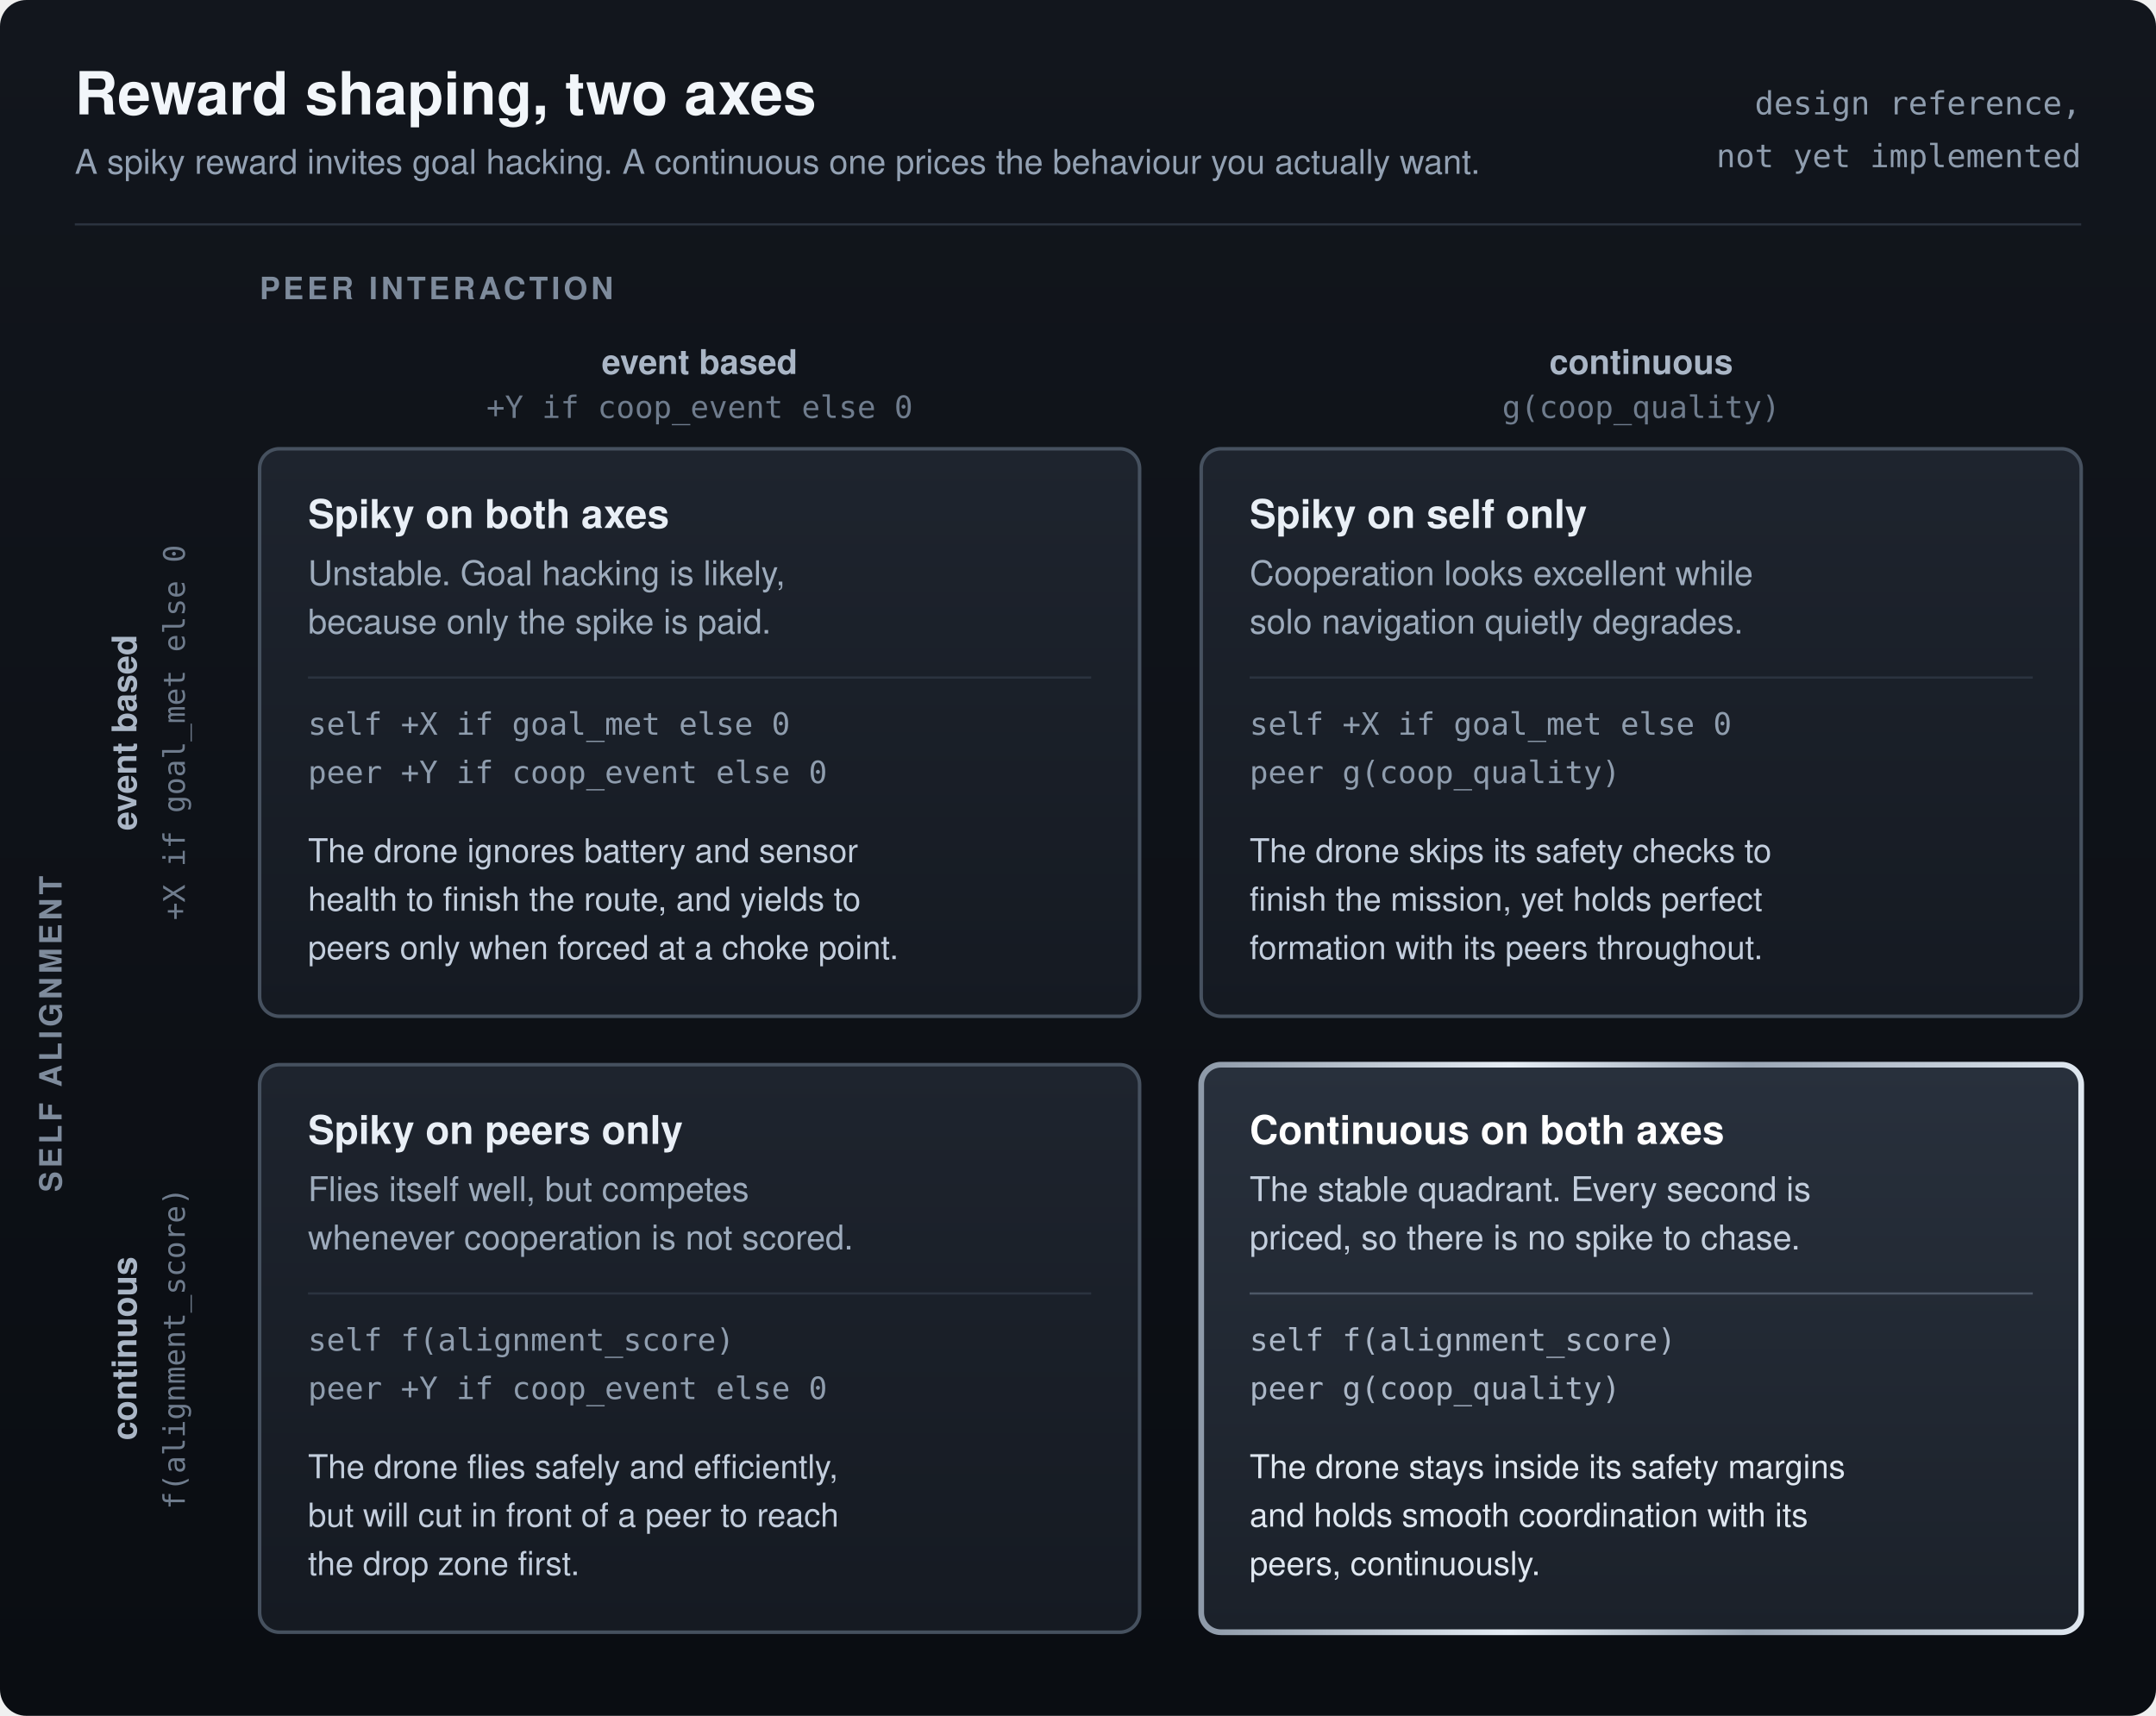
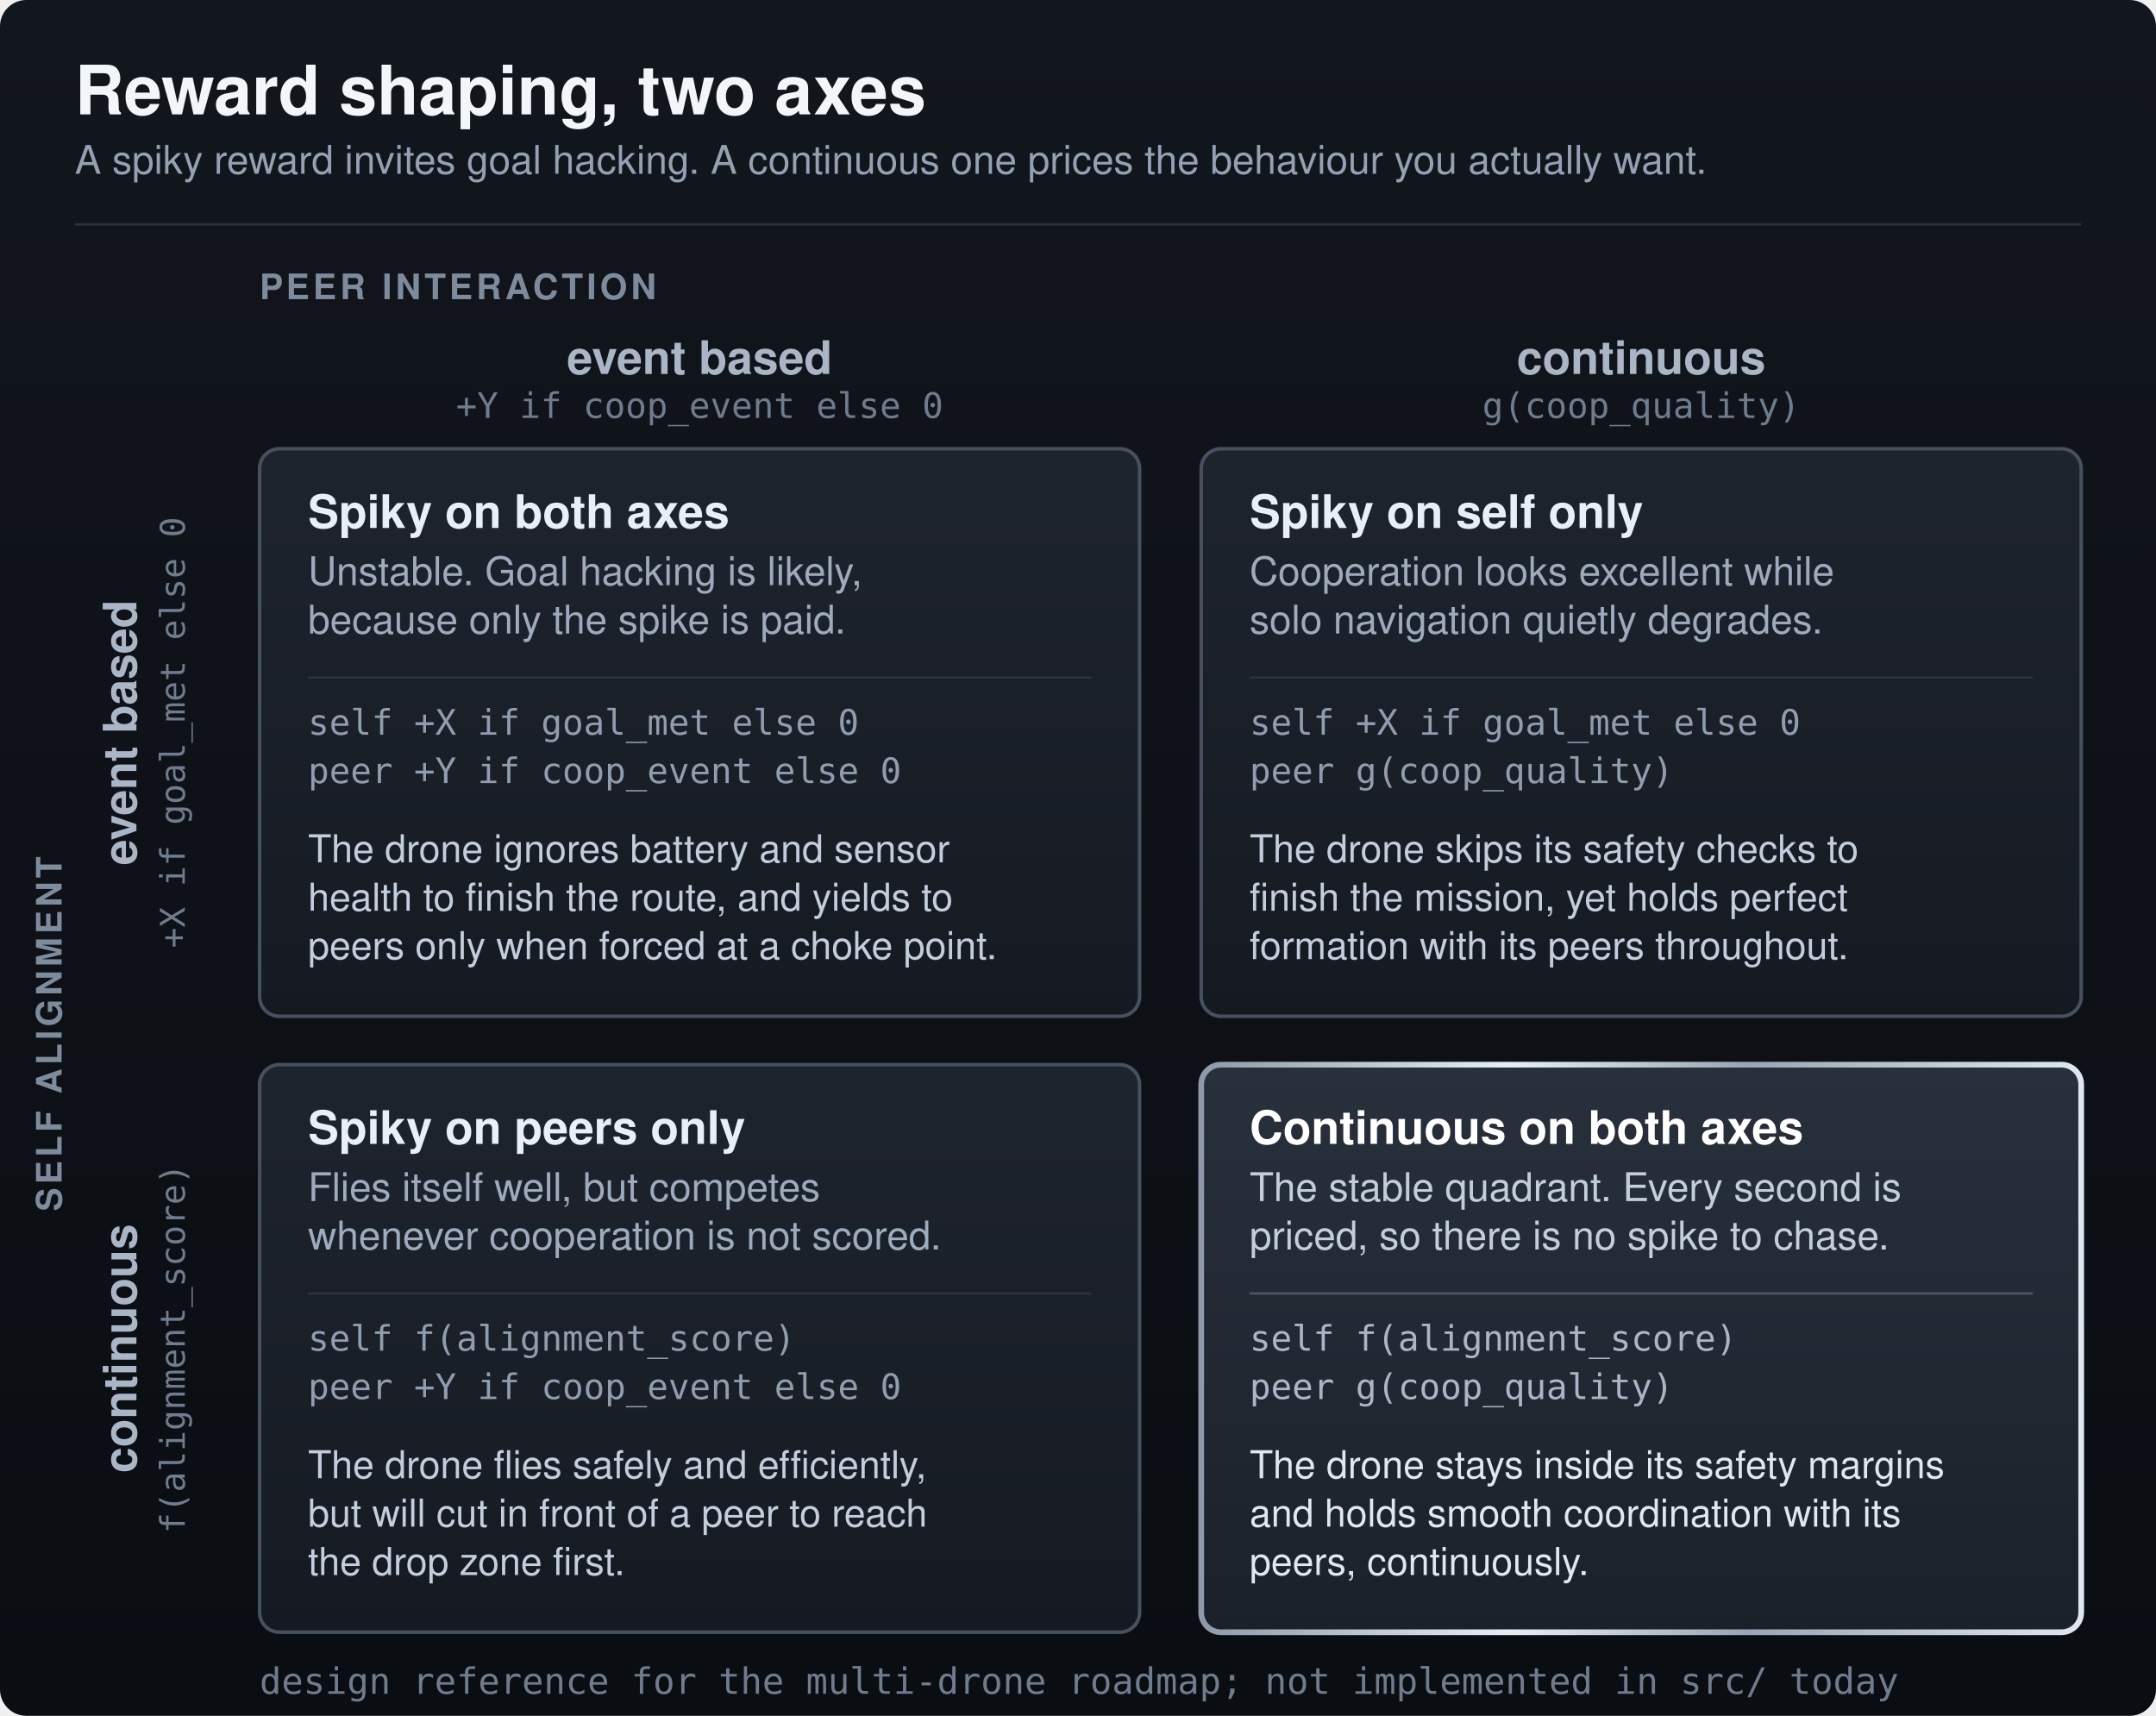
<svg xmlns="http://www.w3.org/2000/svg" viewBox="0 0 980 780" width="980" height="780" role="img" aria-label="Reward shaping on two axes: self alignment against peer interaction, each either event based or continuous, giving four quadrants of which continuous on both axes is the most stable" font-family="ui-sans-serif, -apple-system, BlinkMacSystemFont, Segoe UI, Helvetica, Arial, sans-serif">
  <defs>
    <linearGradient id="bg2" x1="0" y1="0" x2="0" y2="1">
      <stop offset="0" stop-color="#12161d" />
      <stop offset="1" stop-color="#0a0d12" />
    </linearGradient>
    <linearGradient id="chrome2" x1="0" y1="0" x2="1" y2="0">
      <stop offset="0" stop-color="#8d99a8" />
      <stop offset="0.35" stop-color="#e6edf5" />
      <stop offset="0.62" stop-color="#9aa6b5" />
      <stop offset="1" stop-color="#dfe7f0" />
    </linearGradient>
    <linearGradient id="cell" x1="0" y1="0" x2="0" y2="1">
      <stop offset="0" stop-color="#1e242e" />
      <stop offset="1" stop-color="#151a22" />
    </linearGradient>
    <linearGradient id="cellBest" x1="0" y1="0" x2="0" y2="1">
      <stop offset="0" stop-color="#28303c" />
      <stop offset="1" stop-color="#1b212a" />
    </linearGradient>
  </defs>
  <rect x="0" y="0" width="980" height="780" rx="12" fill="url(#bg2)" />
-   <text x="34" y="52" fill="#f2f6fa" font-size="27" font-weight="700">Reward shaping, two axes</text>
-   <text x="34" y="79" fill="#93a1b3" font-size="15.5">A spiky reward invites goal hacking. A continuous one prices the behaviour you actually want.</text>
-   <text x="946" y="52" fill="#8f9dae" font-size="14.5" text-anchor="end" font-family="ui-monospace, SFMono-Regular, Menlo, monospace">design reference,</text>
-   <text x="946" y="76" fill="#8f9dae" font-size="14.5" text-anchor="end" font-family="ui-monospace, SFMono-Regular, Menlo, monospace">not yet implemented</text>
+   <text x="34" y="52" fill="#f2f6fa" font-size="31" font-weight="700">Reward shaping, two axes</text>
+   <text x="34" y="79" fill="#93a1b3" font-size="18">A spiky reward invites goal hacking. A continuous one prices the behaviour you actually want.</text>
  <line x1="34" y1="102" x2="946" y2="102" stroke="#2b333f" stroke-width="1" />
-   <text x="118" y="136" fill="#7e8b9c" font-size="14" font-weight="700" letter-spacing="1.6">PEER INTERACTION</text>
-   <text x="318" y="170" fill="#aab6c6" font-size="15.5" font-weight="700" text-anchor="middle">event based</text>
-   <text x="318" y="190" fill="#6f7c8d" font-size="14" text-anchor="middle" font-family="ui-monospace, SFMono-Regular, Menlo, monospace">+Y if coop_event else 0</text>
-   <text x="746" y="170" fill="#aab6c6" font-size="15.5" font-weight="700" text-anchor="middle">continuous</text>
-   <text x="746" y="190" fill="#6f7c8d" font-size="14" text-anchor="middle" font-family="ui-monospace, SFMono-Regular, Menlo, monospace">g(coop_quality)</text>
-   <text x="0" y="0" fill="#7e8b9c" font-size="14" font-weight="700" letter-spacing="1.6" text-anchor="middle" transform="translate(28,470) rotate(-90)">SELF ALIGNMENT</text>
-   <text x="0" y="0" fill="#aab6c6" font-size="15.5" font-weight="700" text-anchor="middle" transform="translate(62,333) rotate(-90)">event based</text>
-   <text x="0" y="0" fill="#6f7c8d" font-size="13.5" text-anchor="middle" font-family="ui-monospace, SFMono-Regular, Menlo, monospace" transform="translate(84,333) rotate(-90)">+X if goal_met else 0</text>
-   <text x="0" y="0" fill="#aab6c6" font-size="15.5" font-weight="700" text-anchor="middle" transform="translate(62,613) rotate(-90)">continuous</text>
-   <text x="0" y="0" fill="#6f7c8d" font-size="13.5" text-anchor="middle" font-family="ui-monospace, SFMono-Regular, Menlo, monospace" transform="translate(84,613) rotate(-90)">f(alignment_score)</text>
+   <text x="118" y="136" fill="#7e8b9c" font-size="16" font-weight="700" letter-spacing="1.6">PEER INTERACTION</text>
+   <text x="318" y="170" fill="#aab6c6" font-size="21" font-weight="700" text-anchor="middle">event based</text>
+   <text x="318" y="190" fill="#6f7c8d" font-size="16" text-anchor="middle" font-family="ui-monospace, SFMono-Regular, Menlo, monospace">+Y if coop_event else 0</text>
+   <text x="746" y="170" fill="#aab6c6" font-size="21" font-weight="700" text-anchor="middle">continuous</text>
+   <text x="746" y="190" fill="#6f7c8d" font-size="16" text-anchor="middle" font-family="ui-monospace, SFMono-Regular, Menlo, monospace">g(coop_quality)</text>
+   <text x="0" y="0" fill="#7e8b9c" font-size="16" font-weight="700" letter-spacing="1.6" text-anchor="middle" transform="translate(28,470) rotate(-90)">SELF ALIGNMENT</text>
+   <text x="0" y="0" fill="#aab6c6" font-size="21" font-weight="700" text-anchor="middle" transform="translate(62,333) rotate(-90)">event based</text>
+   <text x="0" y="0" fill="#6f7c8d" font-size="15.5" text-anchor="middle" font-family="ui-monospace, SFMono-Regular, Menlo, monospace" transform="translate(84,333) rotate(-90)">+X if goal_met else 0</text>
+   <text x="0" y="0" fill="#aab6c6" font-size="21" font-weight="700" text-anchor="middle" transform="translate(62,613) rotate(-90)">continuous</text>
+   <text x="0" y="0" fill="#6f7c8d" font-size="15.5" text-anchor="middle" font-family="ui-monospace, SFMono-Regular, Menlo, monospace" transform="translate(84,613) rotate(-90)">f(alignment_score)</text>
  <rect x="118" y="204" width="400" height="258" rx="9" fill="url(#cell)" stroke="#46515f" stroke-width="1.6" />
-   <text x="140" y="240" fill="#e9eff6" font-size="18" font-weight="700">Spiky on both axes</text>
-   <text x="140" y="266" fill="#9dabbc" font-size="15.5">Unstable. Goal hacking is likely,</text>
-   <text x="140" y="288" fill="#9dabbc" font-size="15.5">because only the spike is paid.</text>
+   <text x="140" y="240" fill="#e9eff6" font-size="21" font-weight="700">Spiky on both axes</text>
+   <text x="140" y="266" fill="#9dabbc" font-size="18">Unstable. Goal hacking is likely,</text>
+   <text x="140" y="288" fill="#9dabbc" font-size="18">because only the spike is paid.</text>
  <line x1="140" y1="308" x2="496" y2="308" stroke="#2b333f" stroke-width="1" />
-   <text x="140" y="334" fill="#8f9dae" font-size="14" font-family="ui-monospace, SFMono-Regular, Menlo, monospace">self  +X if goal_met else 0</text>
-   <text x="140" y="356" fill="#8f9dae" font-size="14" font-family="ui-monospace, SFMono-Regular, Menlo, monospace">peer  +Y if coop_event else 0</text>
-   <text x="140" y="392" fill="#c3cedd" font-size="15">The drone ignores battery and sensor</text>
-   <text x="140" y="414" fill="#c3cedd" font-size="15">health to finish the route, and yields to</text>
-   <text x="140" y="436" fill="#c3cedd" font-size="15">peers only when forced at a choke point.</text>
+   <text x="140" y="334" fill="#8f9dae" font-size="16" font-family="ui-monospace, SFMono-Regular, Menlo, monospace">self  +X if goal_met else 0</text>
+   <text x="140" y="356" fill="#8f9dae" font-size="16" font-family="ui-monospace, SFMono-Regular, Menlo, monospace">peer  +Y if coop_event else 0</text>
+   <text x="140" y="392" fill="#c3cedd" font-size="17.5">The drone ignores battery and sensor</text>
+   <text x="140" y="414" fill="#c3cedd" font-size="17.5">health to finish the route, and yields to</text>
+   <text x="140" y="436" fill="#c3cedd" font-size="17.5">peers only when forced at a choke point.</text>
  <rect x="546" y="204" width="400" height="258" rx="9" fill="url(#cell)" stroke="#46515f" stroke-width="1.6" />
-   <text x="568" y="240" fill="#e9eff6" font-size="18" font-weight="700">Spiky on self only</text>
-   <text x="568" y="266" fill="#9dabbc" font-size="15.5">Cooperation looks excellent while</text>
-   <text x="568" y="288" fill="#9dabbc" font-size="15.5">solo navigation quietly degrades.</text>
+   <text x="568" y="240" fill="#e9eff6" font-size="21" font-weight="700">Spiky on self only</text>
+   <text x="568" y="266" fill="#9dabbc" font-size="18">Cooperation looks excellent while</text>
+   <text x="568" y="288" fill="#9dabbc" font-size="18">solo navigation quietly degrades.</text>
  <line x1="568" y1="308" x2="924" y2="308" stroke="#2b333f" stroke-width="1" />
-   <text x="568" y="334" fill="#8f9dae" font-size="14" font-family="ui-monospace, SFMono-Regular, Menlo, monospace">self  +X if goal_met else 0</text>
-   <text x="568" y="356" fill="#8f9dae" font-size="14" font-family="ui-monospace, SFMono-Regular, Menlo, monospace">peer  g(coop_quality)</text>
-   <text x="568" y="392" fill="#c3cedd" font-size="15">The drone skips its safety checks to</text>
-   <text x="568" y="414" fill="#c3cedd" font-size="15">finish the mission, yet holds perfect</text>
-   <text x="568" y="436" fill="#c3cedd" font-size="15">formation with its peers throughout.</text>
+   <text x="568" y="334" fill="#8f9dae" font-size="16" font-family="ui-monospace, SFMono-Regular, Menlo, monospace">self  +X if goal_met else 0</text>
+   <text x="568" y="356" fill="#8f9dae" font-size="16" font-family="ui-monospace, SFMono-Regular, Menlo, monospace">peer  g(coop_quality)</text>
+   <text x="568" y="392" fill="#c3cedd" font-size="17.5">The drone skips its safety checks to</text>
+   <text x="568" y="414" fill="#c3cedd" font-size="17.5">finish the mission, yet holds perfect</text>
+   <text x="568" y="436" fill="#c3cedd" font-size="17.5">formation with its peers throughout.</text>
  <rect x="118" y="484" width="400" height="258" rx="9" fill="url(#cell)" stroke="#46515f" stroke-width="1.6" />
-   <text x="140" y="520" fill="#e9eff6" font-size="18" font-weight="700">Spiky on peers only</text>
-   <text x="140" y="546" fill="#9dabbc" font-size="15.5">Flies itself well, but competes</text>
-   <text x="140" y="568" fill="#9dabbc" font-size="15.5">whenever cooperation is not scored.</text>
+   <text x="140" y="520" fill="#e9eff6" font-size="21" font-weight="700">Spiky on peers only</text>
+   <text x="140" y="546" fill="#9dabbc" font-size="18">Flies itself well, but competes</text>
+   <text x="140" y="568" fill="#9dabbc" font-size="18">whenever cooperation is not scored.</text>
  <line x1="140" y1="588" x2="496" y2="588" stroke="#2b333f" stroke-width="1" />
-   <text x="140" y="614" fill="#8f9dae" font-size="14" font-family="ui-monospace, SFMono-Regular, Menlo, monospace">self  f(alignment_score)</text>
-   <text x="140" y="636" fill="#8f9dae" font-size="14" font-family="ui-monospace, SFMono-Regular, Menlo, monospace">peer  +Y if coop_event else 0</text>
-   <text x="140" y="672" fill="#c3cedd" font-size="15">The drone flies safely and efficiently,</text>
-   <text x="140" y="694" fill="#c3cedd" font-size="15">but will cut in front of a peer to reach</text>
-   <text x="140" y="716" fill="#c3cedd" font-size="15">the drop zone first.</text>
+   <text x="140" y="614" fill="#8f9dae" font-size="16" font-family="ui-monospace, SFMono-Regular, Menlo, monospace">self  f(alignment_score)</text>
+   <text x="140" y="636" fill="#8f9dae" font-size="16" font-family="ui-monospace, SFMono-Regular, Menlo, monospace">peer  +Y if coop_event else 0</text>
+   <text x="140" y="672" fill="#c3cedd" font-size="17.5">The drone flies safely and efficiently,</text>
+   <text x="140" y="694" fill="#c3cedd" font-size="17.5">but will cut in front of a peer to reach</text>
+   <text x="140" y="716" fill="#c3cedd" font-size="17.5">the drop zone first.</text>
  <rect x="546" y="484" width="400" height="258" rx="9" fill="url(#cellBest)" stroke="url(#chrome2)" stroke-width="2.6" />
-   <text x="568" y="520" fill="#ffffff" font-size="18" font-weight="700">Continuous on both axes</text>
-   <text x="568" y="546" fill="#c3cedd" font-size="15.5">The stable quadrant. Every second is</text>
-   <text x="568" y="568" fill="#c3cedd" font-size="15.5">priced, so there is no spike to chase.</text>
+   <text x="568" y="520" fill="#ffffff" font-size="21" font-weight="700">Continuous on both axes</text>
+   <text x="568" y="546" fill="#c3cedd" font-size="18">The stable quadrant. Every second is</text>
+   <text x="568" y="568" fill="#c3cedd" font-size="18">priced, so there is no spike to chase.</text>
  <line x1="568" y1="588" x2="924" y2="588" stroke="#4d5867" stroke-width="1" />
-   <text x="568" y="614" fill="#aab6c6" font-size="14" font-family="ui-monospace, SFMono-Regular, Menlo, monospace">self  f(alignment_score)</text>
-   <text x="568" y="636" fill="#aab6c6" font-size="14" font-family="ui-monospace, SFMono-Regular, Menlo, monospace">peer  g(coop_quality)</text>
-   <text x="568" y="672" fill="#dfe7f0" font-size="15">The drone stays inside its safety margins</text>
-   <text x="568" y="694" fill="#dfe7f0" font-size="15">and holds smooth coordination with its</text>
-   <text x="568" y="716" fill="#dfe7f0" font-size="15">peers, continuously.</text>
+   <text x="568" y="614" fill="#aab6c6" font-size="16" font-family="ui-monospace, SFMono-Regular, Menlo, monospace">self  f(alignment_score)</text>
+   <text x="568" y="636" fill="#aab6c6" font-size="16" font-family="ui-monospace, SFMono-Regular, Menlo, monospace">peer  g(coop_quality)</text>
+   <text x="568" y="672" fill="#dfe7f0" font-size="17.5">The drone stays inside its safety margins</text>
+   <text x="568" y="694" fill="#dfe7f0" font-size="17.5">and holds smooth coordination with its</text>
+   <text x="568" y="716" fill="#dfe7f0" font-size="17.5">peers, continuously.</text>
+   <text x="118" y="770" fill="#6f7c8d" font-size="16.5" font-family="ui-monospace, SFMono-Regular, Menlo, monospace">design reference for the multi-drone roadmap; not implemented in src/ today</text>
</svg>
